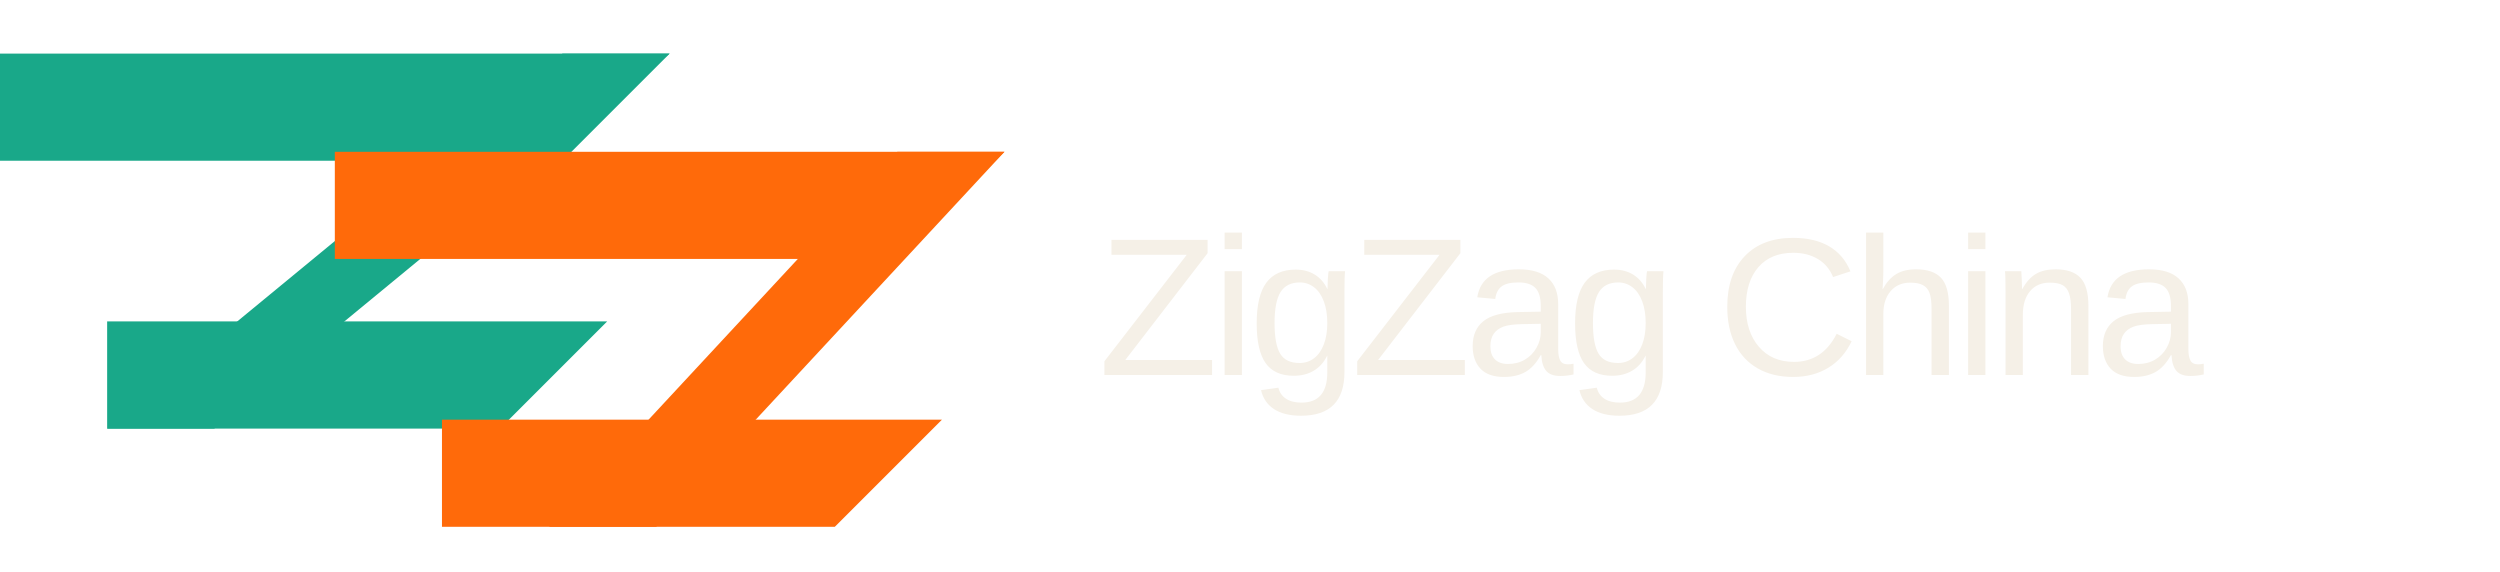
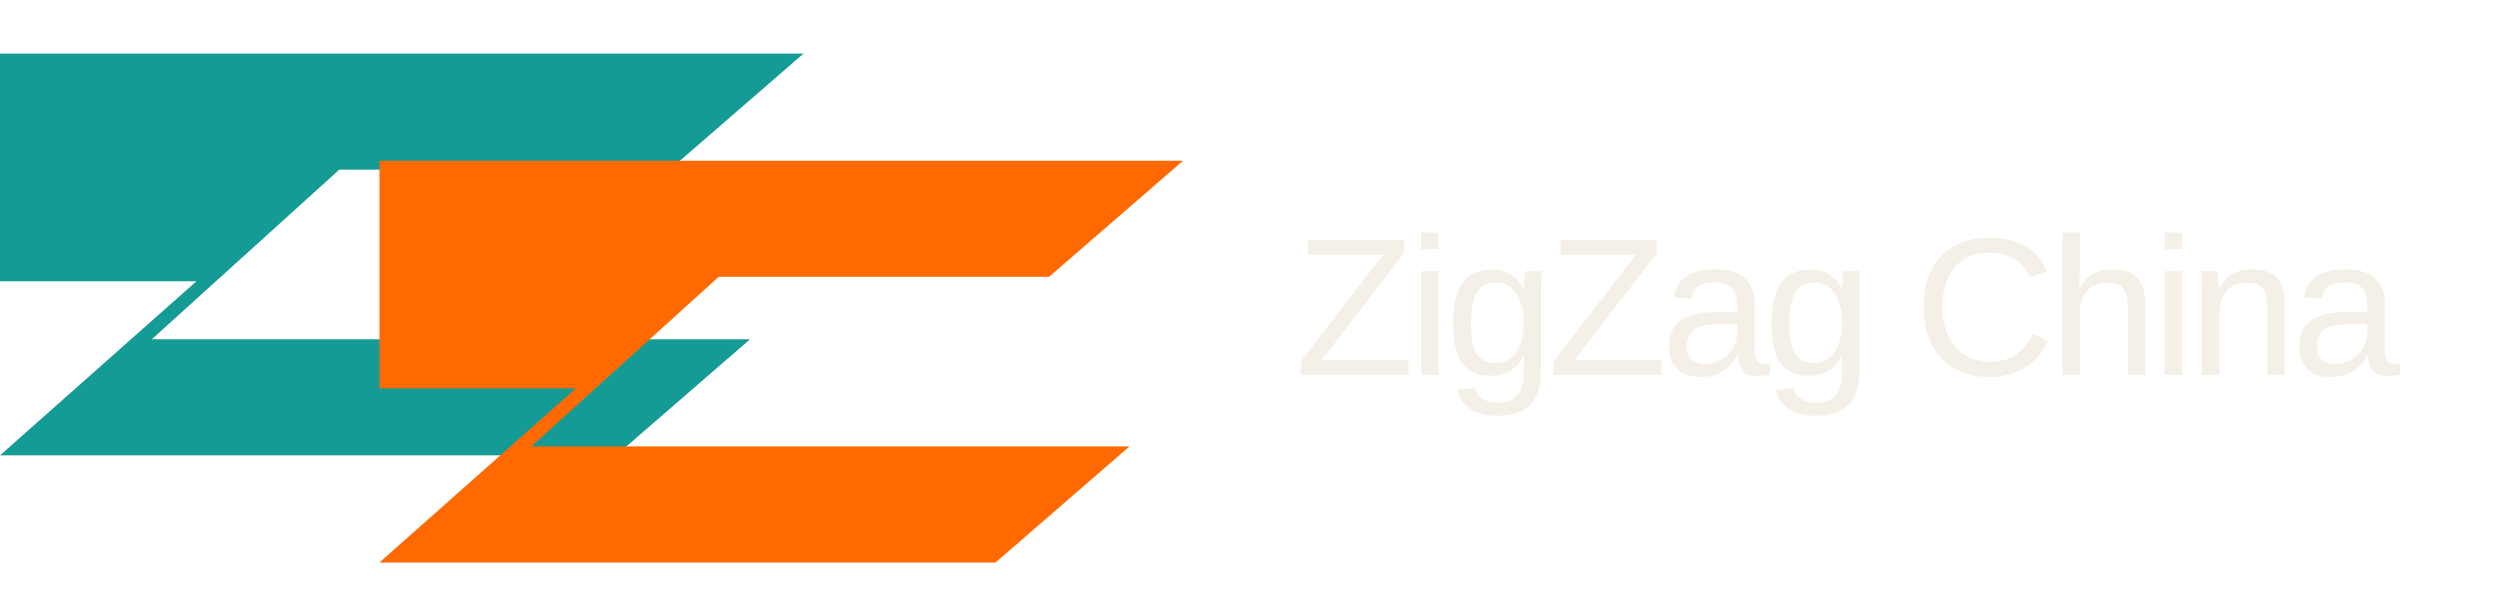
- <svg xmlns="http://www.w3.org/2000/svg" viewBox="0 0 560 128" role="img" aria-labelledby="title desc">
-   <g fill="#19a889">
-     <path d="M0 12h150l-24 24H0z" />
-     <path d="M126 12h24L48 96H24z" />
-     <path d="M24 72h112l-24 24H24z" />
+ <svg xmlns="http://www.w3.org/2000/svg" viewBox="0 0 560 132" role="img" aria-labelledby="title desc">
+   <g fill="#149b95">
+     <path d="M0 12h180l-30 26H76L34 76h134l-30 26H0l44-39H0z" />
  </g>
-   <g fill="#ff6a0a">
-     <path d="M75 34h150l-24 24H75z" />
-     <path d="M201 34h24l-78 84h-24z" />
-     <path d="M99 94h112l-24 24H99z" />
+   <g fill="#ff6900">
+     <path d="M85 36h180l-30 26h-74l-42 38h134l-30 26H85l44-39H85z" />
  </g>
-   <text x="246" y="84" fill="#f5f0e7" font-family="Arial, Helvetica, sans-serif" font-size="44" font-weight="500" letter-spacing="-1.5">ZigZag China</text>
+   <text x="290" y="84" fill="#f5f0e7" font-family="Arial, Helvetica, sans-serif" font-size="44" font-weight="500" letter-spacing="-1.5">ZigZag China</text>
</svg>
